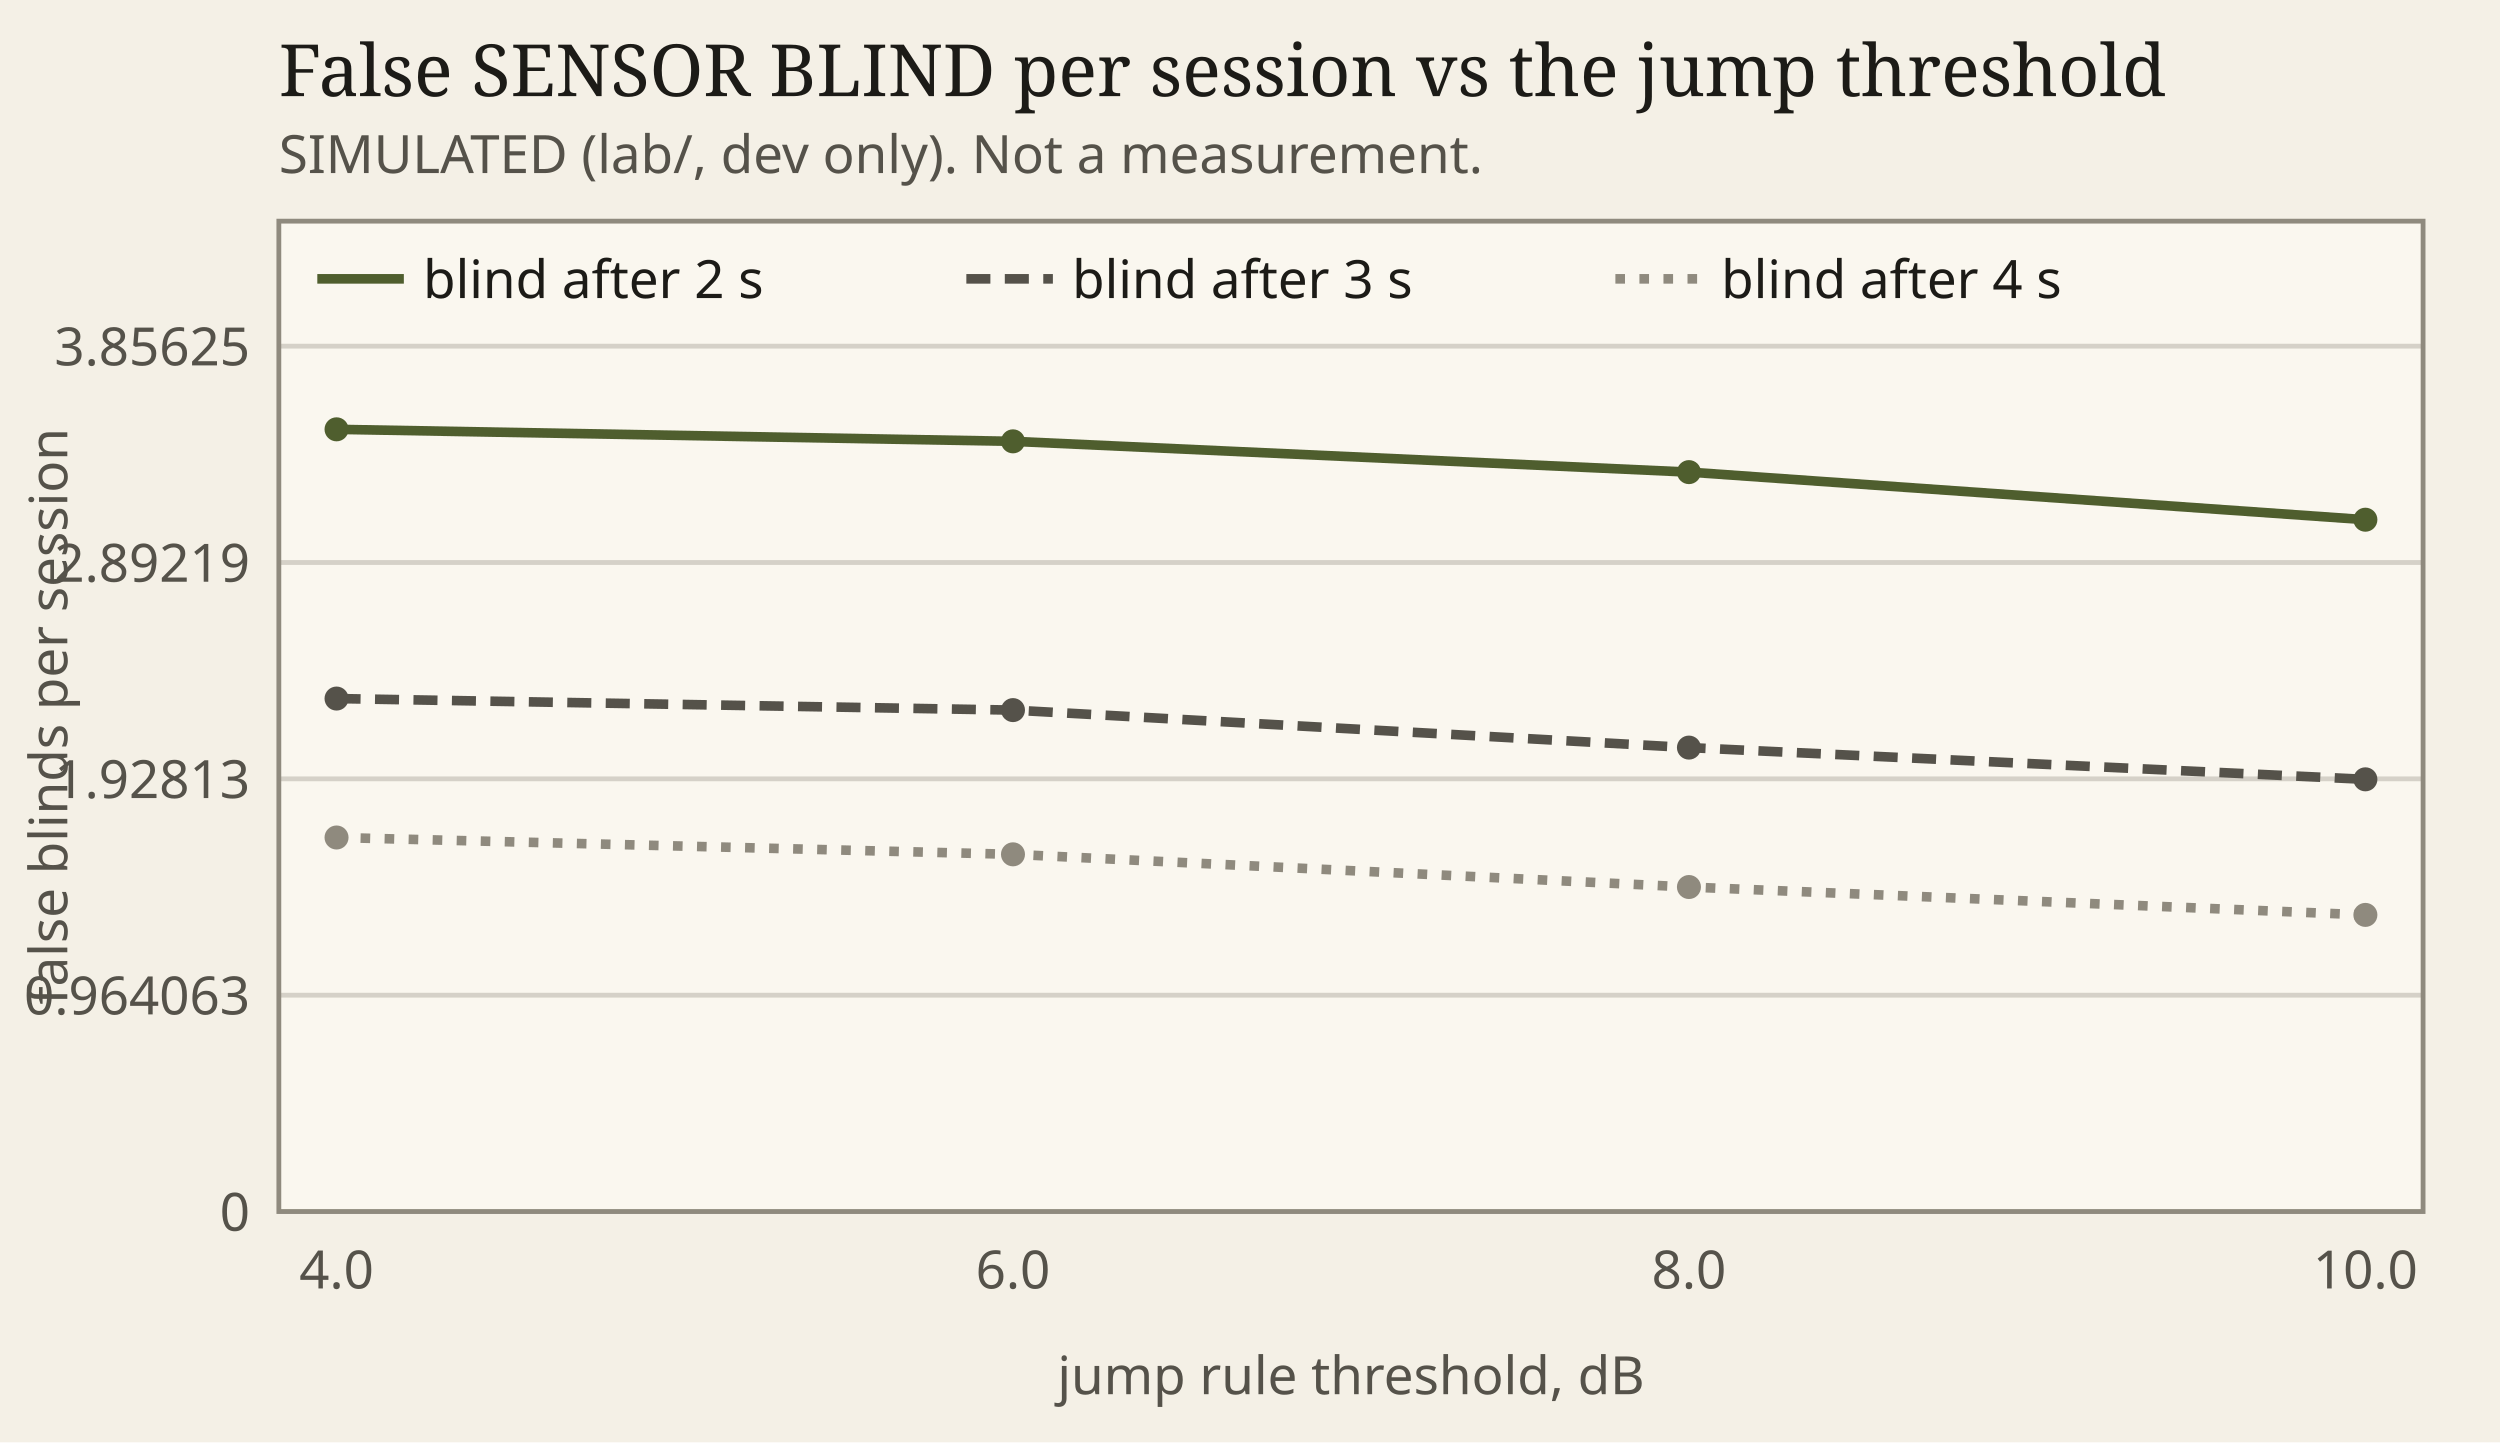
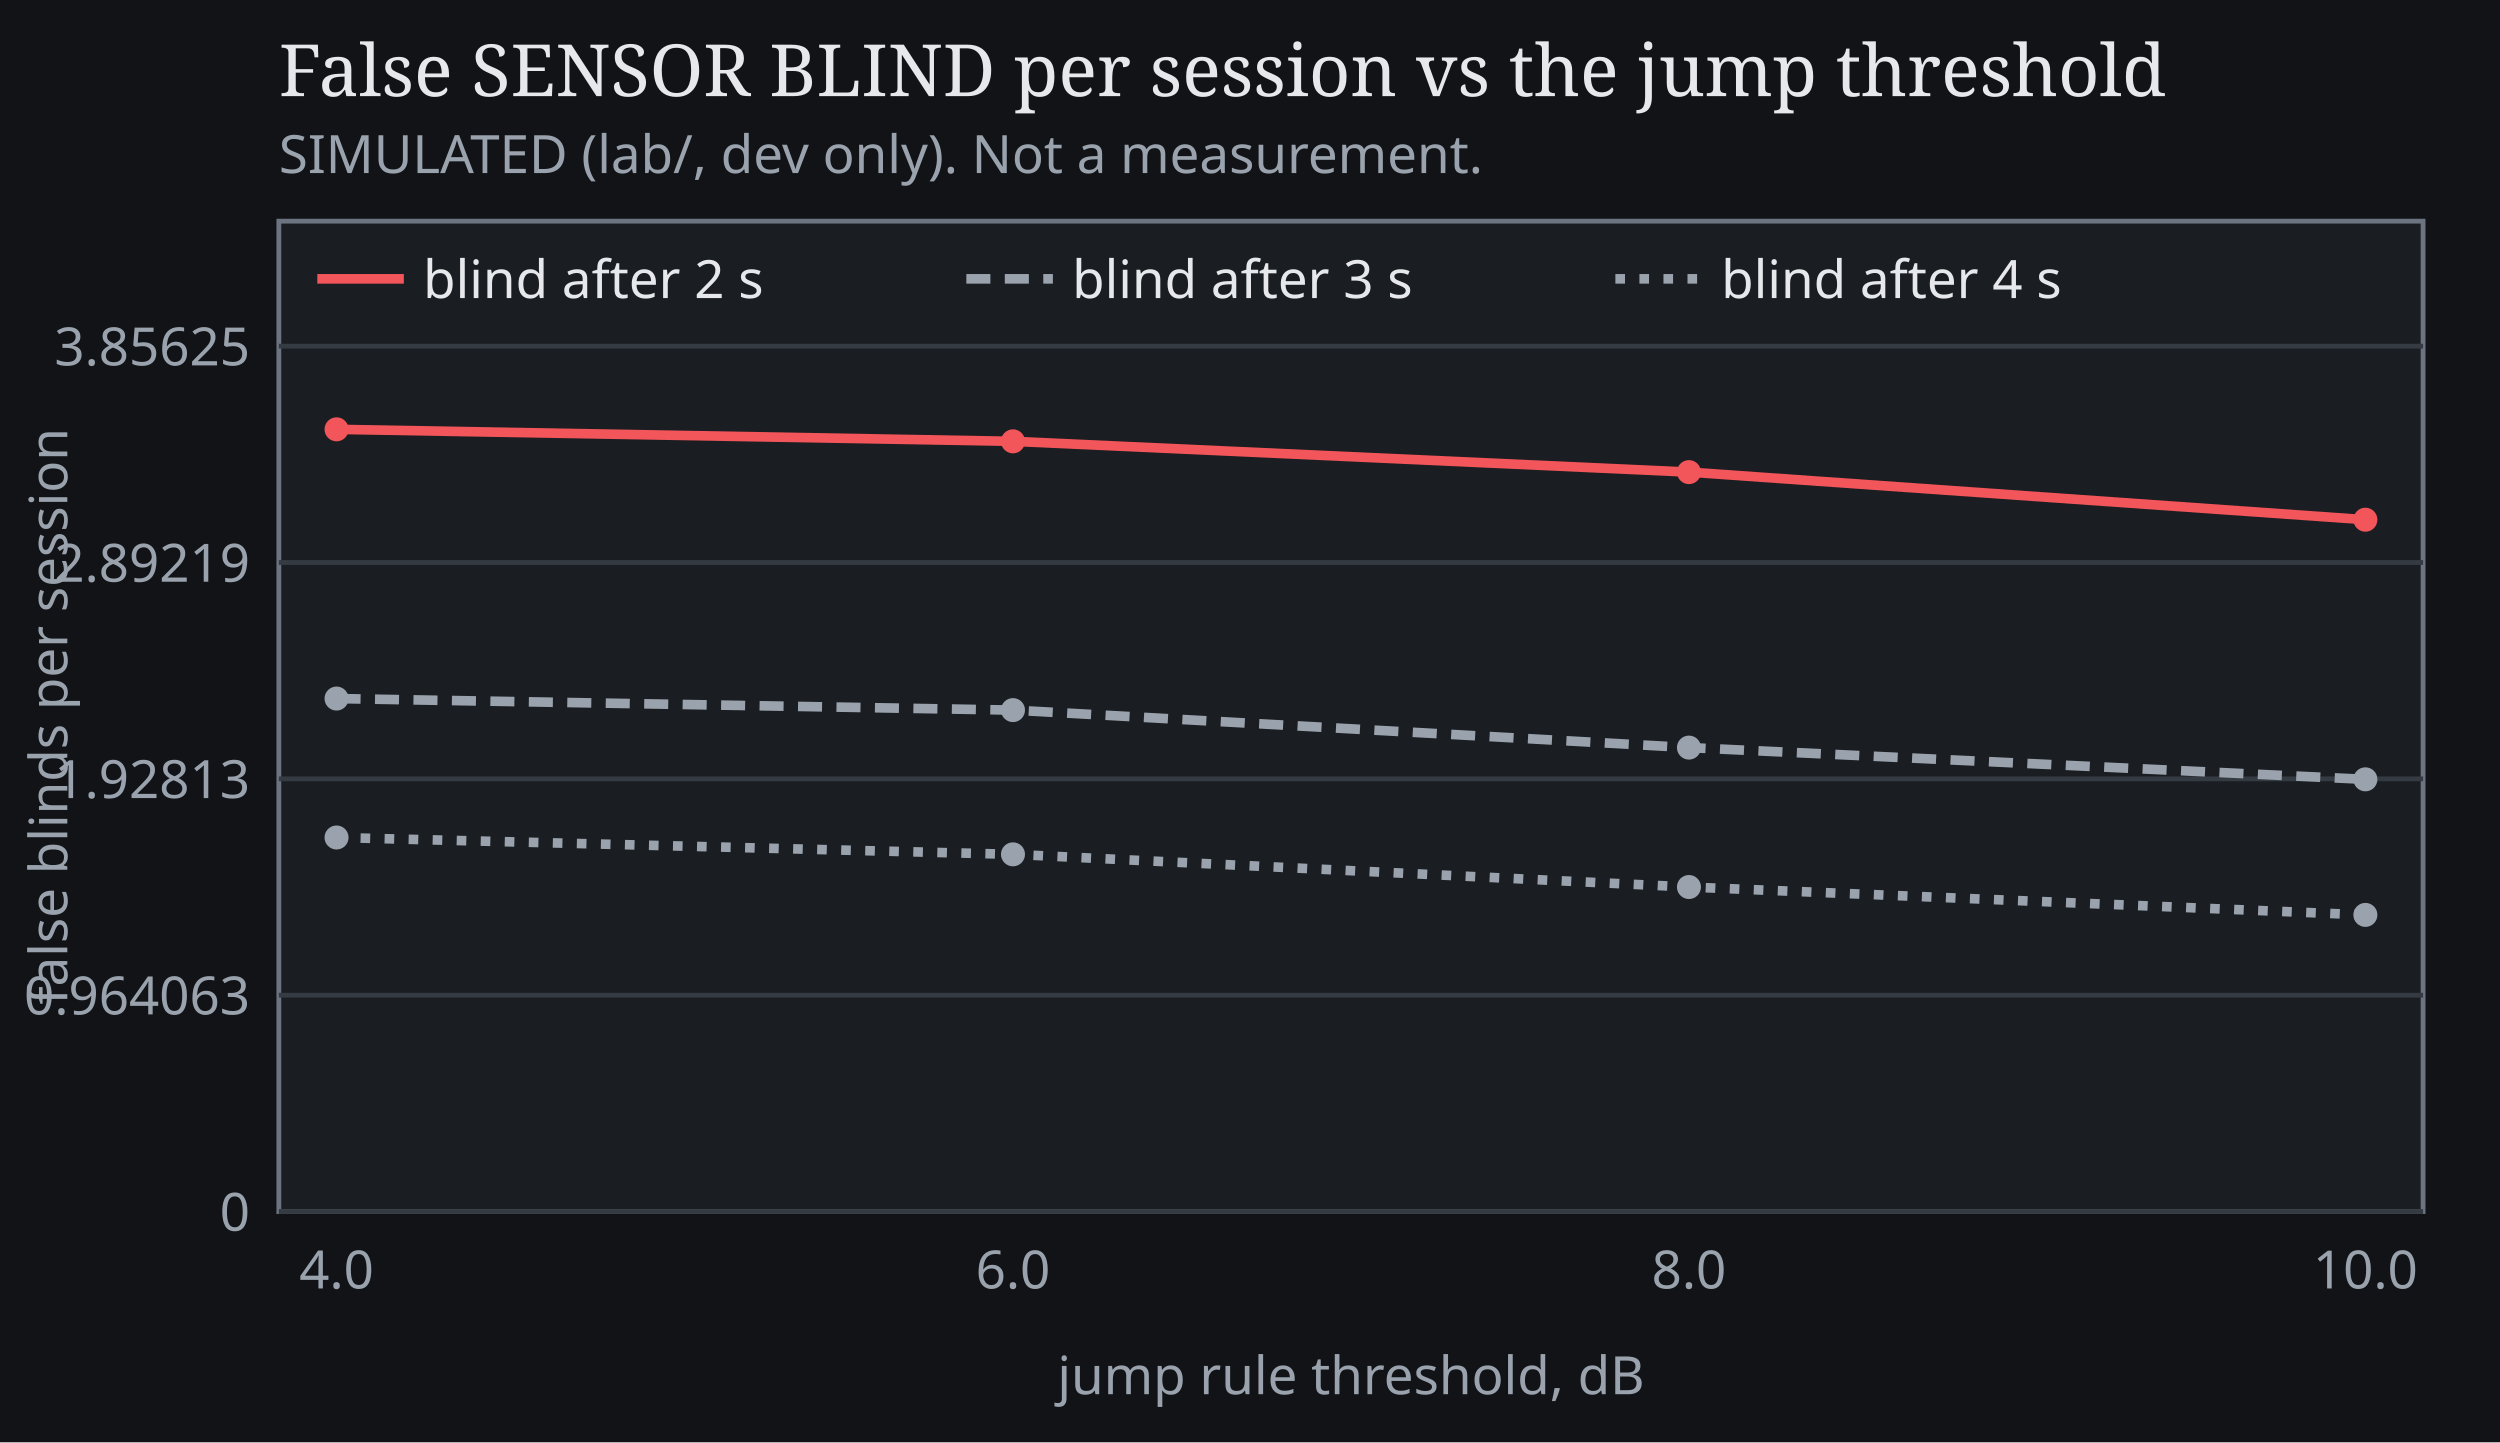
- <svg xmlns="http://www.w3.org/2000/svg" width="520" height="300" viewBox="0 0 520 300" font-family="Hanken Grotesk, sans-serif" font-size="11" fill="#1C1B17">
-   <rect width="520" height="300" fill="#F4F0E6" />
-   <rect x="58" y="46" width="446" height="206" fill="#FAF7EF" stroke="#8F8A7E" />
+ <svg xmlns="http://www.w3.org/2000/svg" width="520" height="300" viewBox="0 0 520 300" font-family="Hanken Grotesk, sans-serif" font-size="11" fill="#E6E8EB">
+   <rect width="520" height="300" fill="#111316" />
+   <rect x="58" y="46" width="446" height="206" fill="#1A1D21" stroke="#6B7480" />
  <text x="58" y="20" font-family="Newsreader, serif" font-size="15">False SENSOR BLIND per session vs the jump threshold</text>
-   <text x="58" y="36" fill="#55524A">SIMULATED (lab/, dev only). Not a measurement.</text>
-   <text x="281" y="290" text-anchor="middle" fill="#55524A">jump rule threshold, dB</text>
-   <text transform="translate(14 149) rotate(-90)" text-anchor="middle" fill="#55524A">false blinds per session</text>
-   <line x1="58" x2="504" y1="252.0" y2="252.0" stroke="#8F8A7E" stroke-opacity="0.35" />
-   <text x="52" y="256.0" text-anchor="end" fill="#55524A">0</text>
-   <line x1="58" x2="504" y1="207.0" y2="207.0" stroke="#8F8A7E" stroke-opacity="0.35" />
-   <text x="52" y="211.0" text-anchor="end" fill="#55524A">0.964063</text>
-   <line x1="58" x2="504" y1="162.0" y2="162.0" stroke="#8F8A7E" stroke-opacity="0.35" />
-   <text x="52" y="166.0" text-anchor="end" fill="#55524A">1.92813</text>
-   <line x1="58" x2="504" y1="117.0" y2="117.0" stroke="#8F8A7E" stroke-opacity="0.35" />
-   <text x="52" y="121.0" text-anchor="end" fill="#55524A">2.89219</text>
-   <line x1="58" x2="504" y1="72.0" y2="72.0" stroke="#8F8A7E" stroke-opacity="0.35" />
-   <text x="52" y="76.0" text-anchor="end" fill="#55524A">3.85625</text>
-   <text x="70.0" y="268" text-anchor="middle" fill="#55524A">4.0</text>
-   <text x="210.7" y="268" text-anchor="middle" fill="#55524A">6.0</text>
-   <text x="351.3" y="268" text-anchor="middle" fill="#55524A">8.0</text>
-   <text x="492.0" y="268" text-anchor="middle" fill="#55524A">10.0</text>
-   <polyline fill="none" stroke="#4F5E2E" stroke-width="2" stroke-dasharray="" points="70.0,89.3 210.7,91.8 351.3,98.2 492.0,108.1" />
-   <circle cx="70.0" cy="89.3" r="2.5" fill="#4F5E2E" />
-   <circle cx="210.7" cy="91.8" r="2.5" fill="#4F5E2E" />
-   <circle cx="351.3" cy="98.2" r="2.5" fill="#4F5E2E" />
-   <circle cx="492.0" cy="108.1" r="2.5" fill="#4F5E2E" />
-   <polyline fill="none" stroke="#55524A" stroke-width="2" stroke-dasharray="5 3" points="70.0,145.3 210.7,147.7 351.3,155.5 492.0,162.1" />
-   <circle cx="70.0" cy="145.3" r="2.5" fill="#55524A" />
-   <circle cx="210.7" cy="147.7" r="2.5" fill="#55524A" />
-   <circle cx="351.3" cy="155.5" r="2.5" fill="#55524A" />
-   <circle cx="492.0" cy="162.1" r="2.5" fill="#55524A" />
-   <polyline fill="none" stroke="#8F8A7E" stroke-width="2" stroke-dasharray="2 3" points="70.0,174.2 210.7,177.7 351.3,184.5 492.0,190.3" />
-   <circle cx="70.0" cy="174.2" r="2.5" fill="#8F8A7E" />
-   <circle cx="210.7" cy="177.7" r="2.5" fill="#8F8A7E" />
-   <circle cx="351.3" cy="184.5" r="2.5" fill="#8F8A7E" />
-   <circle cx="492.0" cy="190.3" r="2.5" fill="#8F8A7E" />
-   <line x1="66" x2="84" y1="58" y2="58" stroke="#4F5E2E" stroke-width="2" stroke-dasharray="" />
+   <text x="58" y="36" fill="#9AA3AD">SIMULATED (lab/, dev only). Not a measurement.</text>
+   <text x="281" y="290" text-anchor="middle" fill="#9AA3AD">jump rule threshold, dB</text>
+   <text transform="translate(14 149) rotate(-90)" text-anchor="middle" fill="#9AA3AD">false blinds per session</text>
+   <line x1="58" x2="504" y1="252.0" y2="252.0" stroke="#353B43" />
+   <text x="52" y="256.0" text-anchor="end" fill="#9AA3AD">0</text>
+   <line x1="58" x2="504" y1="207.0" y2="207.0" stroke="#353B43" />
+   <text x="52" y="211.0" text-anchor="end" fill="#9AA3AD">0.964063</text>
+   <line x1="58" x2="504" y1="162.0" y2="162.0" stroke="#353B43" />
+   <text x="52" y="166.0" text-anchor="end" fill="#9AA3AD">1.92813</text>
+   <line x1="58" x2="504" y1="117.0" y2="117.0" stroke="#353B43" />
+   <text x="52" y="121.0" text-anchor="end" fill="#9AA3AD">2.89219</text>
+   <line x1="58" x2="504" y1="72.0" y2="72.0" stroke="#353B43" />
+   <text x="52" y="76.0" text-anchor="end" fill="#9AA3AD">3.85625</text>
+   <text x="70.0" y="268" text-anchor="middle" fill="#9AA3AD">4.0</text>
+   <text x="210.7" y="268" text-anchor="middle" fill="#9AA3AD">6.0</text>
+   <text x="351.3" y="268" text-anchor="middle" fill="#9AA3AD">8.0</text>
+   <text x="492.0" y="268" text-anchor="middle" fill="#9AA3AD">10.0</text>
+   <polyline fill="none" stroke="#F2555A" stroke-width="2" stroke-dasharray="" points="70.0,89.3 210.7,91.8 351.3,98.2 492.0,108.1" />
+   <circle cx="70.0" cy="89.3" r="2.5" fill="#F2555A" />
+   <circle cx="210.7" cy="91.8" r="2.5" fill="#F2555A" />
+   <circle cx="351.3" cy="98.2" r="2.5" fill="#F2555A" />
+   <circle cx="492.0" cy="108.1" r="2.5" fill="#F2555A" />
+   <polyline fill="none" stroke="#9AA3AD" stroke-width="2" stroke-dasharray="5 3" points="70.0,145.3 210.7,147.7 351.3,155.5 492.0,162.1" />
+   <circle cx="70.0" cy="145.3" r="2.5" fill="#9AA3AD" />
+   <circle cx="210.7" cy="147.7" r="2.5" fill="#9AA3AD" />
+   <circle cx="351.3" cy="155.5" r="2.5" fill="#9AA3AD" />
+   <circle cx="492.0" cy="162.1" r="2.5" fill="#9AA3AD" />
+   <polyline fill="none" stroke="#9AA3AD" stroke-width="2" stroke-dasharray="2 3" points="70.0,174.2 210.7,177.7 351.3,184.5 492.0,190.3" />
+   <circle cx="70.0" cy="174.2" r="2.5" fill="#9AA3AD" />
+   <circle cx="210.7" cy="177.7" r="2.5" fill="#9AA3AD" />
+   <circle cx="351.3" cy="184.5" r="2.5" fill="#9AA3AD" />
+   <circle cx="492.0" cy="190.3" r="2.5" fill="#9AA3AD" />
+   <line x1="66" x2="84" y1="58" y2="58" stroke="#F2555A" stroke-width="2" stroke-dasharray="" />
  <text x="88" y="62">blind after 2 s</text>
-   <line x1="201" x2="219" y1="58" y2="58" stroke="#55524A" stroke-width="2" stroke-dasharray="5 3" />
+   <line x1="201" x2="219" y1="58" y2="58" stroke="#9AA3AD" stroke-width="2" stroke-dasharray="5 3" />
  <text x="223" y="62">blind after 3 s</text>
-   <line x1="336" x2="354" y1="58" y2="58" stroke="#8F8A7E" stroke-width="2" stroke-dasharray="2 3" />
+   <line x1="336" x2="354" y1="58" y2="58" stroke="#9AA3AD" stroke-width="2" stroke-dasharray="2 3" />
  <text x="358" y="62">blind after 4 s</text>
</svg>
